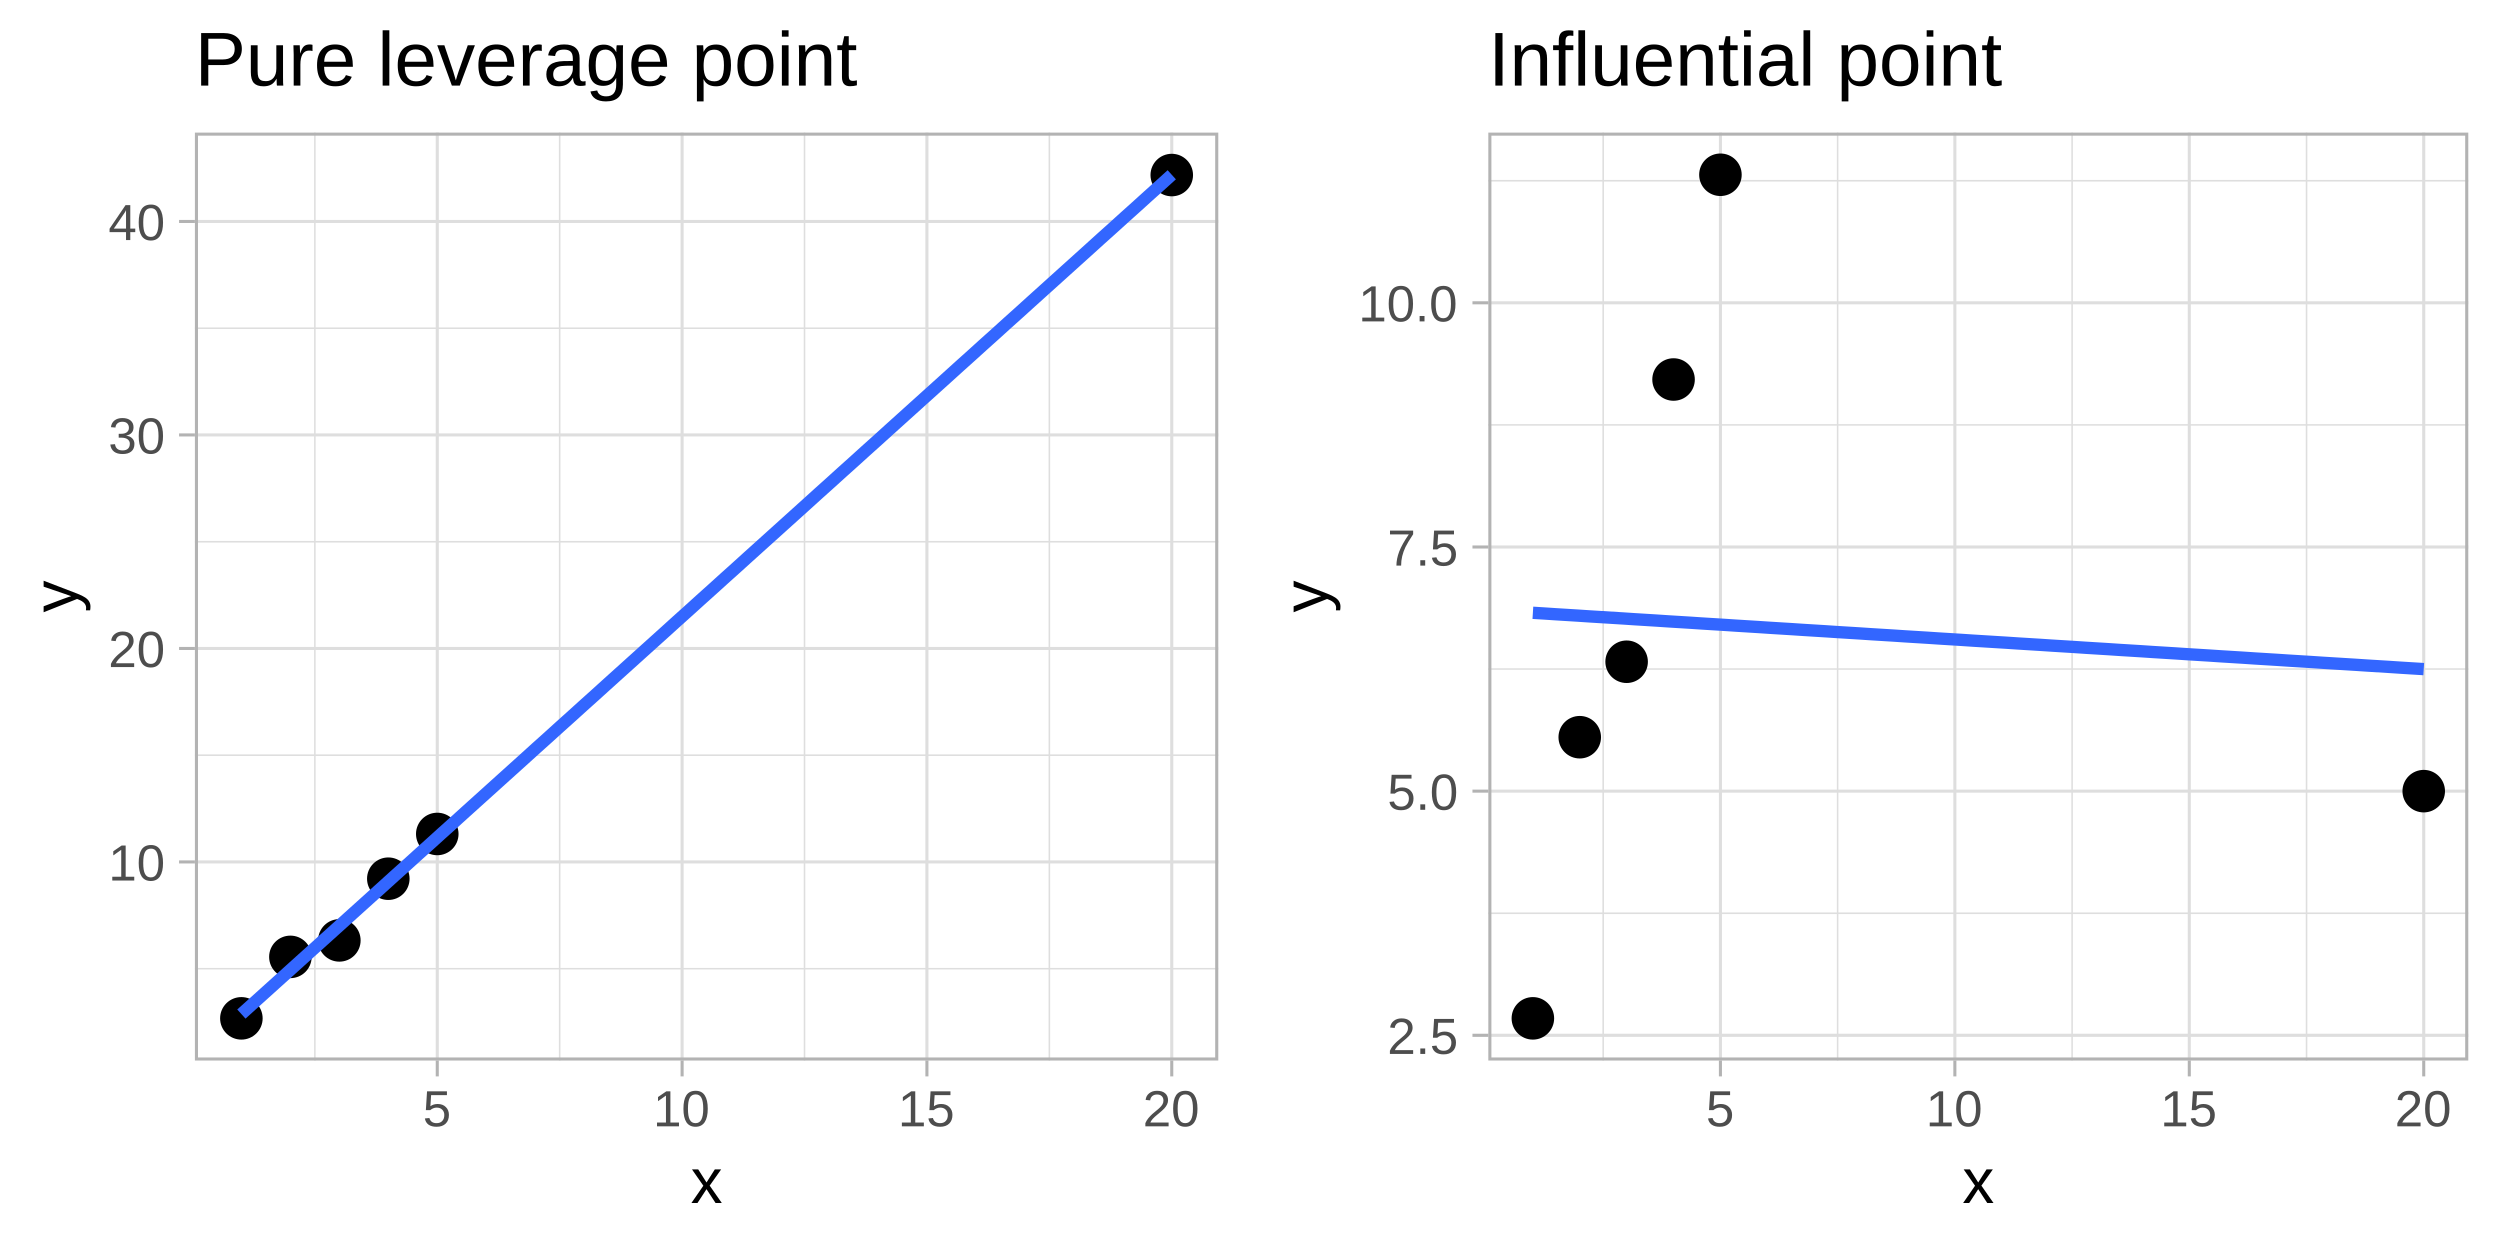
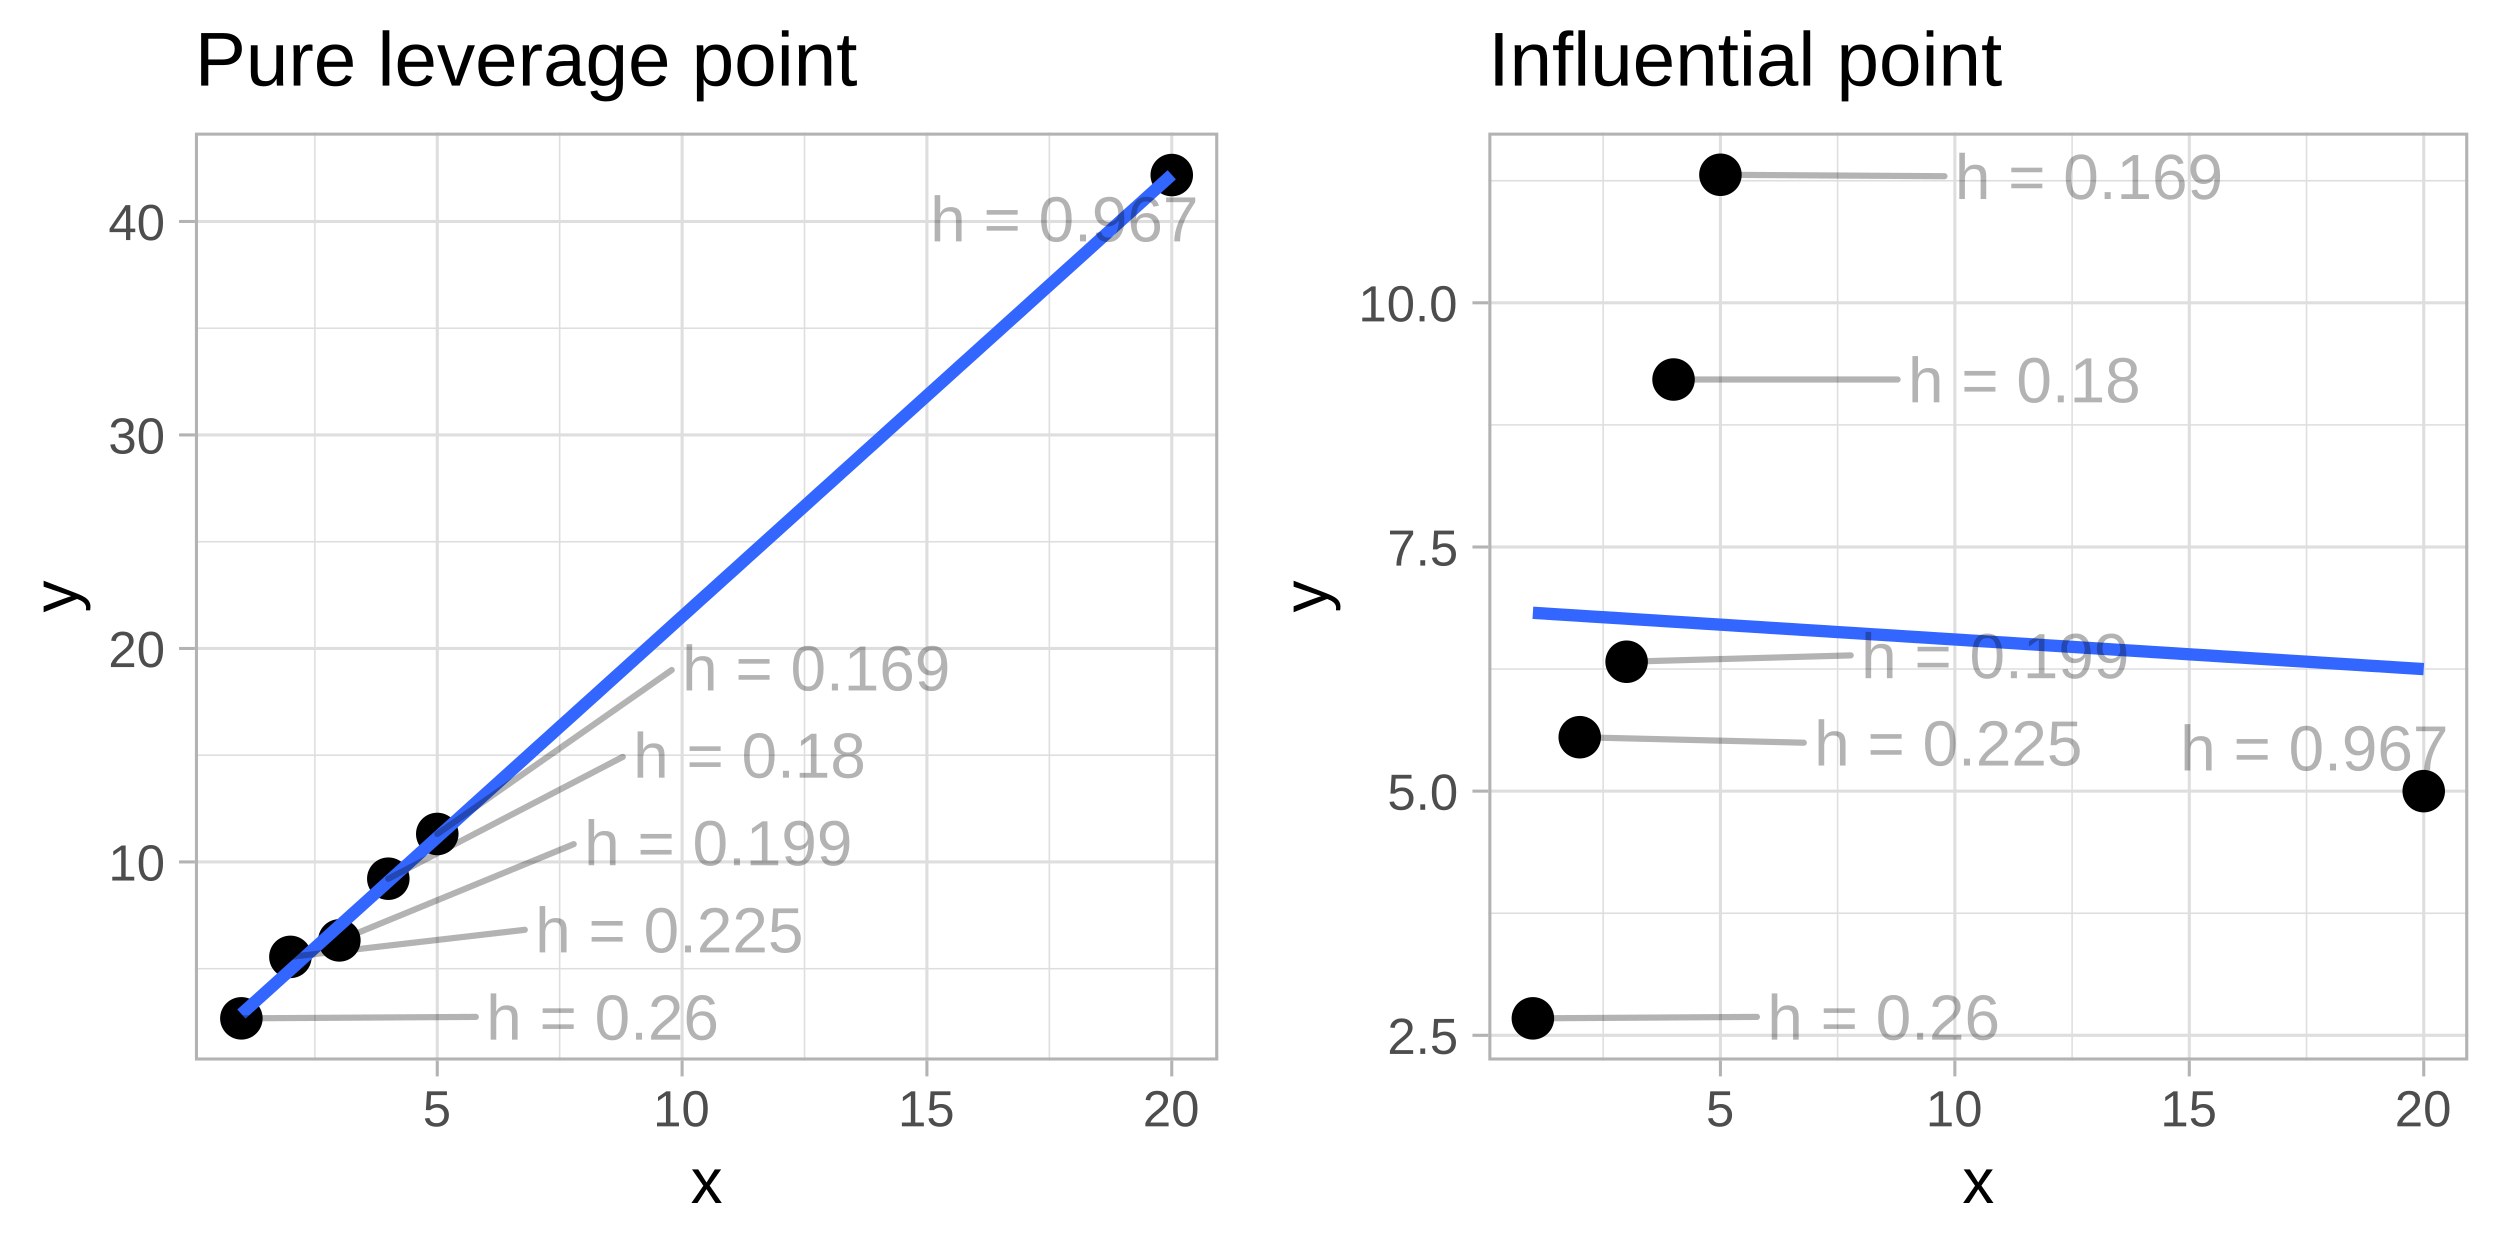
<svg xmlns="http://www.w3.org/2000/svg" viewBox="0 0 432.00 216.00">
  <defs>
    <style type="text/css">
    line, polyline, path, rect, circle {
      fill: none;
      stroke: #000000;
      stroke-linecap: round;
      stroke-linejoin: round;
      stroke-miterlimit: 10.00;
    }
  </style>
  </defs>
  <rect width="100%" height="100%" style="stroke: none; fill: #FFFFFF;" />
  <defs>
    <clipPath id="cpMHwyMTZ8MjE2fDA=">
      <rect x="0.00" y="0.00" width="216.00" height="216.00" />
    </clipPath>
  </defs>
  <rect x="0.00" y="0.00" width="216.00" height="216.00" style="stroke-width: 1.07; stroke: #FFFFFF; fill: #FFFFFF;" clip-path="url(#cpMHwyMTZ8MjE2fDA=)" />
  <defs>
    <clipPath id="cpMHw0MzJ8MjE2fDA=">
      <rect x="0.00" y="0.00" width="432.00" height="216.00" />
    </clipPath>
  </defs>
  <defs>
    <clipPath id="cpMzMuNjc2NHwyMTAuNTIxfDE4My4yNTd8MjIuOTExNA==">
      <rect x="33.68" y="22.91" width="176.84" height="160.35" />
    </clipPath>
  </defs>
  <rect x="33.68" y="22.91" width="176.84" height="160.35" style="stroke-width: 1.07; stroke: none; fill: #FFFFFF;" clip-path="url(#cpMzMuNjc2NHwyMTAuNTIxfDE4My4yNTd8MjIuOTExNA==)" />
  <polyline points="33.68,167.39 210.52,167.39 " style="stroke-width: 0.27; stroke: #DEDEDE; stroke-linecap: butt;" clip-path="url(#cpMzMuNjc2NHwyMTAuNTIxfDE4My4yNTd8MjIuOTExNA==)" />
  <polyline points="33.68,130.50 210.52,130.50 " style="stroke-width: 0.27; stroke: #DEDEDE; stroke-linecap: butt;" clip-path="url(#cpMzMuNjc2NHwyMTAuNTIxfDE4My4yNTd8MjIuOTExNA==)" />
  <polyline points="33.68,93.61 210.52,93.61 " style="stroke-width: 0.27; stroke: #DEDEDE; stroke-linecap: butt;" clip-path="url(#cpMzMuNjc2NHwyMTAuNTIxfDE4My4yNTd8MjIuOTExNA==)" />
  <polyline points="33.68,56.72 210.52,56.72 " style="stroke-width: 0.27; stroke: #DEDEDE; stroke-linecap: butt;" clip-path="url(#cpMzMuNjc2NHwyMTAuNTIxfDE4My4yNTd8MjIuOTExNA==)" />
  <polyline points="54.41,183.26 54.41,22.91 " style="stroke-width: 0.27; stroke: #DEDEDE; stroke-linecap: butt;" clip-path="url(#cpMzMuNjc2NHwyMTAuNTIxfDE4My4yNTd8MjIuOTExNA==)" />
  <polyline points="96.71,183.26 96.71,22.91 " style="stroke-width: 0.27; stroke: #DEDEDE; stroke-linecap: butt;" clip-path="url(#cpMzMuNjc2NHwyMTAuNTIxfDE4My4yNTd8MjIuOTExNA==)" />
  <polyline points="139.02,183.26 139.02,22.91 " style="stroke-width: 0.27; stroke: #DEDEDE; stroke-linecap: butt;" clip-path="url(#cpMzMuNjc2NHwyMTAuNTIxfDE4My4yNTd8MjIuOTExNA==)" />
  <polyline points="181.33,183.26 181.33,22.91 " style="stroke-width: 0.27; stroke: #DEDEDE; stroke-linecap: butt;" clip-path="url(#cpMzMuNjc2NHwyMTAuNTIxfDE4My4yNTd8MjIuOTExNA==)" />
  <polyline points="33.68,148.94 210.52,148.94 " style="stroke-width: 0.53; stroke: #DEDEDE; stroke-linecap: butt;" clip-path="url(#cpMzMuNjc2NHwyMTAuNTIxfDE4My4yNTd8MjIuOTExNA==)" />
  <polyline points="33.68,112.05 210.52,112.05 " style="stroke-width: 0.53; stroke: #DEDEDE; stroke-linecap: butt;" clip-path="url(#cpMzMuNjc2NHwyMTAuNTIxfDE4My4yNTd8MjIuOTExNA==)" />
  <polyline points="33.68,75.16 210.52,75.16 " style="stroke-width: 0.53; stroke: #DEDEDE; stroke-linecap: butt;" clip-path="url(#cpMzMuNjc2NHwyMTAuNTIxfDE4My4yNTd8MjIuOTExNA==)" />
  <polyline points="33.68,38.27 210.52,38.27 " style="stroke-width: 0.53; stroke: #DEDEDE; stroke-linecap: butt;" clip-path="url(#cpMzMuNjc2NHwyMTAuNTIxfDE4My4yNTd8MjIuOTExNA==)" />
  <polyline points="75.56,183.26 75.56,22.91 " style="stroke-width: 0.53; stroke: #DEDEDE; stroke-linecap: butt;" clip-path="url(#cpMzMuNjc2NHwyMTAuNTIxfDE4My4yNTd8MjIuOTExNA==)" />
  <polyline points="117.87,183.26 117.87,22.91 " style="stroke-width: 0.53; stroke: #DEDEDE; stroke-linecap: butt;" clip-path="url(#cpMzMuNjc2NHwyMTAuNTIxfDE4My4yNTd8MjIuOTExNA==)" />
  <polyline points="160.17,183.26 160.17,22.91 " style="stroke-width: 0.53; stroke: #DEDEDE; stroke-linecap: butt;" clip-path="url(#cpMzMuNjc2NHwyMTAuNTIxfDE4My4yNTd8MjIuOTExNA==)" />
  <polyline points="202.48,183.26 202.48,22.91 " style="stroke-width: 0.53; stroke: #DEDEDE; stroke-linecap: butt;" clip-path="url(#cpMzMuNjc2NHwyMTAuNTIxfDE4My4yNTd8MjIuOTExNA==)" />
  <circle cx="41.71" cy="175.97" r="2.49pt" style="stroke-width: 0.71; fill: #000000;" clip-path="url(#cpMzMuNjc2NHwyMTAuNTIxfDE4My4yNTd8MjIuOTExNA==)" />
  <circle cx="50.18" cy="165.35" r="2.49pt" style="stroke-width: 0.71; fill: #000000;" clip-path="url(#cpMzMuNjc2NHwyMTAuNTIxfDE4My4yNTd8MjIuOTExNA==)" />
  <circle cx="58.64" cy="162.50" r="2.49pt" style="stroke-width: 0.71; fill: #000000;" clip-path="url(#cpMzMuNjc2NHwyMTAuNTIxfDE4My4yNTd8MjIuOTExNA==)" />
  <circle cx="67.10" cy="151.84" r="2.49pt" style="stroke-width: 0.71; fill: #000000;" clip-path="url(#cpMzMuNjc2NHwyMTAuNTIxfDE4My4yNTd8MjIuOTExNA==)" />
  <circle cx="75.56" cy="144.11" r="2.49pt" style="stroke-width: 0.71; fill: #000000;" clip-path="url(#cpMzMuNjc2NHwyMTAuNTIxfDE4My4yNTd8MjIuOTExNA==)" />
  <circle cx="202.48" cy="30.25" r="2.49pt" style="stroke-width: 0.71; fill: #000000;" clip-path="url(#cpMzMuNjc2NHwyMTAuNTIxfDE4My4yNTd8MjIuOTExNA==)" />
  <polyline points="41.71,175.23 43.75,173.39 45.78,171.56 47.82,169.72 49.85,167.89 51.89,166.05 53.92,164.22 55.96,162.38 58.00,160.54 60.03,158.71 62.07,156.87 64.10,155.04 66.14,153.20 68.17,151.36 70.21,149.53 72.24,147.69 74.28,145.86 76.31,144.02 78.35,142.19 80.38,140.35 82.42,138.51 84.45,136.68 86.49,134.84 88.52,133.01 90.56,131.17 92.59,129.33 94.63,127.50 96.66,125.66 98.70,123.83 100.73,121.99 102.77,120.16 104.80,118.32 106.84,116.48 108.87,114.65 110.91,112.81 112.94,110.98 114.98,109.14 117.01,107.30 119.05,105.47 121.08,103.63 123.12,101.80 125.15,99.96 127.19,98.13 129.22,96.29 131.26,94.45 133.29,92.62 135.33,90.78 137.36,88.95 139.40,87.11 141.43,85.27 143.47,83.44 145.50,81.60 147.54,79.77 149.57,77.93 151.61,76.10 153.64,74.26 155.68,72.42 157.71,70.59 159.75,68.75 161.78,66.92 163.82,65.08 165.85,63.24 167.89,61.41 169.92,59.57 171.96,57.74 173.99,55.90 176.03,54.07 178.06,52.23 180.10,50.39 182.13,48.56 184.17,46.72 186.20,44.89 188.24,43.05 190.27,41.21 192.31,39.38 194.34,37.54 196.38,35.71 198.41,33.87 200.45,32.04 202.48,30.20 " style="stroke-width: 2.13; stroke: #3366FF; stroke-linecap: butt;" clip-path="url(#cpMzMuNjc2NHwyMTAuNTIxfDE4My4yNTd8MjIuOTExNA==)" />
+   <line x1="82.22" y1="175.72" x2="41.71" y2="175.97" style="stroke-width: 1.07; stroke: #000000; stroke-opacity: 0.30;" clip-path="url(#cpMzMuNjc2NHwyMTAuNTIxfDE4My4yNTd8MjIuOTExNA==)" />
+   <g clip-path="url(#cpMzMuNjc2NHwyMTAuNTIxfDE4My4yNTd8MjIuOTExNA==)">
+     <text x="84.02" y="179.66" style="font-size: 11.04px; fill: #000000; fill-opacity: 0.30; font-family: Arial;" textLength="40.06px" lengthAdjust="spacingAndGlyphs">h = 0.26</text>
+   </g>
+   <line x1="90.68" y1="160.67" x2="50.18" y2="165.35" style="stroke-width: 1.07; stroke: #000000; stroke-opacity: 0.30;" clip-path="url(#cpMzMuNjc2NHwyMTAuNTIxfDE4My4yNTd8MjIuOTExNA==)" />
+   <g clip-path="url(#cpMzMuNjc2NHwyMTAuNTIxfDE4My4yNTd8MjIuOTExNA==)">
+     <text x="92.48" y="164.57" style="font-size: 11.04px; fill: #000000; fill-opacity: 0.30; font-family: Arial;" textLength="46.18px" lengthAdjust="spacingAndGlyphs">h = 0.225</text>
+   </g>
+   <line x1="99.14" y1="145.87" x2="58.64" y2="162.50" style="stroke-width: 1.07; stroke: #000000; stroke-opacity: 0.30;" clip-path="url(#cpMzMuNjc2NHwyMTAuNTIxfDE4My4yNTd8MjIuOTExNA==)" />
+   <g clip-path="url(#cpMzMuNjc2NHwyMTAuNTIxfDE4My4yNTd8MjIuOTExNA==)">
+     <text x="100.94" y="149.52" style="font-size: 11.04px; fill: #000000; fill-opacity: 0.30; font-family: Arial;" textLength="46.18px" lengthAdjust="spacingAndGlyphs">h = 0.199</text>
+   </g>
+   <line x1="107.61" y1="130.79" x2="67.10" y2="151.84" style="stroke-width: 1.07; stroke: #000000; stroke-opacity: 0.30;" clip-path="url(#cpMzMuNjc2NHwyMTAuNTIxfDE4My4yNTd8MjIuOTExNA==)" />
+   <g clip-path="url(#cpMzMuNjc2NHwyMTAuNTIxfDE4My4yNTd8MjIuOTExNA==)">
+     <text x="109.41" y="134.38" style="font-size: 11.04px; fill: #000000; fill-opacity: 0.30; font-family: Arial;" textLength="40.06px" lengthAdjust="spacingAndGlyphs">h = 0.18</text>
+   </g>
+   <line x1="116.07" y1="115.78" x2="75.56" y2="144.11" style="stroke-width: 1.07; stroke: #000000; stroke-opacity: 0.30;" clip-path="url(#cpMzMuNjc2NHwyMTAuNTIxfDE4My4yNTd8MjIuOTExNA==)" />
+   <g clip-path="url(#cpMzMuNjc2NHwyMTAuNTIxfDE4My4yNTd8MjIuOTExNA==)">
+     <text x="117.87" y="119.31" style="font-size: 11.04px; fill: #000000; fill-opacity: 0.30; font-family: Arial;" textLength="46.18px" lengthAdjust="spacingAndGlyphs">h = 0.169</text>
+   </g>
+   <g clip-path="url(#cpMzMuNjc2NHwyMTAuNTIxfDE4My4yNTd8MjIuOTExNA==)">
+     <text x="160.74" y="41.72" style="font-size: 11.04px; fill: #000000; fill-opacity: 0.30; font-family: Arial;" textLength="46.18px" lengthAdjust="spacingAndGlyphs">h = 0.967</text>
+   </g>
  <rect x="33.68" y="22.91" width="176.84" height="160.35" style="stroke-width: 1.07; stroke: #B3B3B3;" clip-path="url(#cpMzMuNjc2NHwyMTAuNTIxfDE4My4yNTd8MjIuOTExNA==)" />
  <defs>
    <clipPath id="cpMHw0MzJ8MjE2fDA=">
      <rect x="0.00" y="0.00" width="432.00" height="216.00" />
    </clipPath>
  </defs>
  <g clip-path="url(#cpMHw0MzJ8MjE2fDA=)">
    <text x="18.73" y="152.16" style="font-size: 8.80px; fill: #4D4D4D; font-family: Arial;" textLength="10.01px" lengthAdjust="spacingAndGlyphs">10</text>
  </g>
  <g clip-path="url(#cpMHw0MzJ8MjE2fDA=)">
    <text x="18.73" y="115.27" style="font-size: 8.80px; fill: #4D4D4D; font-family: Arial;" textLength="10.01px" lengthAdjust="spacingAndGlyphs">20</text>
  </g>
  <g clip-path="url(#cpMHw0MzJ8MjE2fDA=)">
    <text x="18.73" y="78.38" style="font-size: 8.80px; fill: #4D4D4D; font-family: Arial;" textLength="10.01px" lengthAdjust="spacingAndGlyphs">30</text>
  </g>
  <g clip-path="url(#cpMHw0MzJ8MjE2fDA=)">
    <text x="18.73" y="41.49" style="font-size: 8.80px; fill: #4D4D4D; font-family: Arial;" textLength="10.01px" lengthAdjust="spacingAndGlyphs">40</text>
  </g>
  <polyline points="30.94,148.94 33.68,148.94 " style="stroke-width: 0.53; stroke: #B3B3B3; stroke-linecap: butt;" clip-path="url(#cpMHw0MzJ8MjE2fDA=)" />
  <polyline points="30.94,112.05 33.68,112.05 " style="stroke-width: 0.53; stroke: #B3B3B3; stroke-linecap: butt;" clip-path="url(#cpMHw0MzJ8MjE2fDA=)" />
  <polyline points="30.94,75.16 33.68,75.16 " style="stroke-width: 0.53; stroke: #B3B3B3; stroke-linecap: butt;" clip-path="url(#cpMHw0MzJ8MjE2fDA=)" />
  <polyline points="30.94,38.27 33.68,38.27 " style="stroke-width: 0.53; stroke: #B3B3B3; stroke-linecap: butt;" clip-path="url(#cpMHw0MzJ8MjE2fDA=)" />
  <polyline points="75.56,186.00 75.56,183.26 " style="stroke-width: 0.53; stroke: #B3B3B3; stroke-linecap: butt;" clip-path="url(#cpMHw0MzJ8MjE2fDA=)" />
  <polyline points="117.87,186.00 117.87,183.26 " style="stroke-width: 0.53; stroke: #B3B3B3; stroke-linecap: butt;" clip-path="url(#cpMHw0MzJ8MjE2fDA=)" />
  <polyline points="160.17,186.00 160.17,183.26 " style="stroke-width: 0.53; stroke: #B3B3B3; stroke-linecap: butt;" clip-path="url(#cpMHw0MzJ8MjE2fDA=)" />
  <polyline points="202.48,186.00 202.48,183.26 " style="stroke-width: 0.53; stroke: #B3B3B3; stroke-linecap: butt;" clip-path="url(#cpMHw0MzJ8MjE2fDA=)" />
  <g clip-path="url(#cpMHw0MzJ8MjE2fDA=)">
    <text x="73.06" y="194.63" style="font-size: 8.80px; fill: #4D4D4D; font-family: Arial;" textLength="5.01px" lengthAdjust="spacingAndGlyphs">5</text>
  </g>
  <g clip-path="url(#cpMHw0MzJ8MjE2fDA=)">
    <text x="112.86" y="194.63" style="font-size: 8.80px; fill: #4D4D4D; font-family: Arial;" textLength="10.01px" lengthAdjust="spacingAndGlyphs">10</text>
  </g>
  <g clip-path="url(#cpMHw0MzJ8MjE2fDA=)">
    <text x="155.17" y="194.63" style="font-size: 8.80px; fill: #4D4D4D; font-family: Arial;" textLength="10.01px" lengthAdjust="spacingAndGlyphs">15</text>
  </g>
  <g clip-path="url(#cpMHw0MzJ8MjE2fDA=)">
    <text x="197.48" y="194.63" style="font-size: 8.80px; fill: #4D4D4D; font-family: Arial;" textLength="10.01px" lengthAdjust="spacingAndGlyphs">20</text>
  </g>
  <g clip-path="url(#cpMHw0MzJ8MjE2fDA=)">
    <text x="119.35" y="207.88" style="font-size: 11.00px; font-family: Arial;" textLength="5.50px" lengthAdjust="spacingAndGlyphs">x</text>
  </g>
  <g clip-path="url(#cpMHw0MzJ8MjE2fDA=)">
    <text transform="translate(13.35,105.83) rotate(-90)" style="font-size: 11.00px; font-family: Arial;" textLength="5.50px" lengthAdjust="spacingAndGlyphs">y</text>
  </g>
  <g clip-path="url(#cpMHw0MzJ8MjE2fDA=)">
    <text x="33.68" y="14.79" style="font-size: 13.20px; font-family: Arial;" textLength="112.74px" lengthAdjust="spacingAndGlyphs">Pure leverage point</text>
  </g>
  <defs>
    <clipPath id="cpMjE2fDQzMnwyMTZ8MA==">
      <rect x="216.00" y="0.00" width="216.00" height="216.00" />
    </clipPath>
  </defs>
  <rect x="216.00" y="0.00" width="216.00" height="216.00" style="stroke-width: 1.07; stroke: #FFFFFF; fill: #FFFFFF;" clip-path="url(#cpMjE2fDQzMnwyMTZ8MA==)" />
  <defs>
    <clipPath id="cpMHw0MzJ8MjE2fDA=">
      <rect x="0.00" y="0.00" width="432.00" height="216.00" />
    </clipPath>
  </defs>
  <defs>
    <clipPath id="cpMjU3LjE4Mnw0MjYuNTIxfDE4My4yNTd8MjIuOTExNA==">
      <rect x="257.18" y="22.91" width="169.34" height="160.35" />
    </clipPath>
  </defs>
  <rect x="257.18" y="22.91" width="169.34" height="160.35" style="stroke-width: 1.07; stroke: none; fill: #FFFFFF;" clip-path="url(#cpMjU3LjE4Mnw0MjYuNTIxfDE4My4yNTd8MjIuOTExNA==)" />
  <polyline points="257.18,157.81 426.52,157.81 " style="stroke-width: 0.27; stroke: #DEDEDE; stroke-linecap: butt;" clip-path="url(#cpMjU3LjE4Mnw0MjYuNTIxfDE4My4yNTd8MjIuOTExNA==)" />
  <polyline points="257.18,115.61 426.52,115.61 " style="stroke-width: 0.27; stroke: #DEDEDE; stroke-linecap: butt;" clip-path="url(#cpMjU3LjE4Mnw0MjYuNTIxfDE4My4yNTd8MjIuOTExNA==)" />
  <polyline points="257.18,73.42 426.52,73.42 " style="stroke-width: 0.27; stroke: #DEDEDE; stroke-linecap: butt;" clip-path="url(#cpMjU3LjE4Mnw0MjYuNTIxfDE4My4yNTd8MjIuOTExNA==)" />
  <polyline points="257.18,31.23 426.52,31.23 " style="stroke-width: 0.27; stroke: #DEDEDE; stroke-linecap: butt;" clip-path="url(#cpMjU3LjE4Mnw0MjYuNTIxfDE4My4yNTd8MjIuOTExNA==)" />
  <polyline points="277.03,183.26 277.03,22.91 " style="stroke-width: 0.27; stroke: #DEDEDE; stroke-linecap: butt;" clip-path="url(#cpMjU3LjE4Mnw0MjYuNTIxfDE4My4yNTd8MjIuOTExNA==)" />
  <polyline points="317.54,183.26 317.54,22.91 " style="stroke-width: 0.27; stroke: #DEDEDE; stroke-linecap: butt;" clip-path="url(#cpMjU3LjE4Mnw0MjYuNTIxfDE4My4yNTd8MjIuOTExNA==)" />
  <polyline points="358.06,183.26 358.06,22.91 " style="stroke-width: 0.27; stroke: #DEDEDE; stroke-linecap: butt;" clip-path="url(#cpMjU3LjE4Mnw0MjYuNTIxfDE4My4yNTd8MjIuOTExNA==)" />
  <polyline points="398.57,183.26 398.57,22.91 " style="stroke-width: 0.27; stroke: #DEDEDE; stroke-linecap: butt;" clip-path="url(#cpMjU3LjE4Mnw0MjYuNTIxfDE4My4yNTd8MjIuOTExNA==)" />
  <polyline points="257.18,178.90 426.52,178.90 " style="stroke-width: 0.53; stroke: #DEDEDE; stroke-linecap: butt;" clip-path="url(#cpMjU3LjE4Mnw0MjYuNTIxfDE4My4yNTd8MjIuOTExNA==)" />
  <polyline points="257.18,136.71 426.52,136.71 " style="stroke-width: 0.53; stroke: #DEDEDE; stroke-linecap: butt;" clip-path="url(#cpMjU3LjE4Mnw0MjYuNTIxfDE4My4yNTd8MjIuOTExNA==)" />
  <polyline points="257.18,94.52 426.52,94.52 " style="stroke-width: 0.53; stroke: #DEDEDE; stroke-linecap: butt;" clip-path="url(#cpMjU3LjE4Mnw0MjYuNTIxfDE4My4yNTd8MjIuOTExNA==)" />
  <polyline points="257.18,52.32 426.52,52.32 " style="stroke-width: 0.53; stroke: #DEDEDE; stroke-linecap: butt;" clip-path="url(#cpMjU3LjE4Mnw0MjYuNTIxfDE4My4yNTd8MjIuOTExNA==)" />
  <polyline points="297.29,183.26 297.29,22.91 " style="stroke-width: 0.53; stroke: #DEDEDE; stroke-linecap: butt;" clip-path="url(#cpMjU3LjE4Mnw0MjYuNTIxfDE4My4yNTd8MjIuOTExNA==)" />
  <polyline points="337.80,183.26 337.80,22.91 " style="stroke-width: 0.53; stroke: #DEDEDE; stroke-linecap: butt;" clip-path="url(#cpMjU3LjE4Mnw0MjYuNTIxfDE4My4yNTd8MjIuOTExNA==)" />
  <polyline points="378.31,183.26 378.31,22.91 " style="stroke-width: 0.53; stroke: #DEDEDE; stroke-linecap: butt;" clip-path="url(#cpMjU3LjE4Mnw0MjYuNTIxfDE4My4yNTd8MjIuOTExNA==)" />
  <polyline points="418.82,183.26 418.82,22.91 " style="stroke-width: 0.53; stroke: #DEDEDE; stroke-linecap: butt;" clip-path="url(#cpMjU3LjE4Mnw0MjYuNTIxfDE4My4yNTd8MjIuOTExNA==)" />
  <circle cx="264.88" cy="175.97" r="2.49pt" style="stroke-width: 0.71; fill: #000000;" clip-path="url(#cpMjU3LjE4Mnw0MjYuNTIxfDE4My4yNTd8MjIuOTExNA==)" />
  <circle cx="272.98" cy="127.39" r="2.49pt" style="stroke-width: 0.71; fill: #000000;" clip-path="url(#cpMjU3LjE4Mnw0MjYuNTIxfDE4My4yNTd8MjIuOTExNA==)" />
  <circle cx="281.08" cy="114.35" r="2.49pt" style="stroke-width: 0.71; fill: #000000;" clip-path="url(#cpMjU3LjE4Mnw0MjYuNTIxfDE4My4yNTd8MjIuOTExNA==)" />
  <circle cx="289.19" cy="65.58" r="2.49pt" style="stroke-width: 0.71; fill: #000000;" clip-path="url(#cpMjU3LjE4Mnw0MjYuNTIxfDE4My4yNTd8MjIuOTExNA==)" />
  <circle cx="297.29" cy="30.20" r="2.49pt" style="stroke-width: 0.71; fill: #000000;" clip-path="url(#cpMjU3LjE4Mnw0MjYuNTIxfDE4My4yNTd8MjIuOTExNA==)" />
  <circle cx="418.82" cy="136.71" r="2.49pt" style="stroke-width: 0.71; fill: #000000;" clip-path="url(#cpMjU3LjE4Mnw0MjYuNTIxfDE4My4yNTd8MjIuOTExNA==)" />
  <polyline points="264.88,105.89 266.83,106.01 268.78,106.14 270.73,106.26 272.67,106.38 274.62,106.51 276.57,106.63 278.52,106.75 280.47,106.87 282.42,107.00 284.37,107.12 286.31,107.24 288.26,107.37 290.21,107.49 292.16,107.61 294.11,107.74 296.06,107.86 298.01,107.98 299.96,108.11 301.90,108.23 303.85,108.35 305.80,108.48 307.75,108.60 309.70,108.72 311.65,108.85 313.60,108.97 315.54,109.09 317.49,109.22 319.44,109.34 321.39,109.46 323.34,109.59 325.29,109.71 327.24,109.83 329.19,109.96 331.13,110.08 333.08,110.20 335.03,110.33 336.98,110.45 338.93,110.57 340.88,110.70 342.83,110.82 344.77,110.94 346.72,111.06 348.67,111.19 350.62,111.31 352.57,111.43 354.52,111.56 356.47,111.68 358.41,111.80 360.36,111.93 362.31,112.05 364.26,112.17 366.21,112.30 368.16,112.42 370.11,112.54 372.06,112.67 374.00,112.79 375.95,112.91 377.90,113.04 379.85,113.16 381.80,113.28 383.75,113.41 385.70,113.53 387.64,113.65 389.59,113.78 391.54,113.90 393.49,114.02 395.44,114.15 397.39,114.27 399.34,114.39 401.29,114.52 403.23,114.64 405.18,114.76 407.13,114.88 409.08,115.01 411.03,115.13 412.98,115.25 414.93,115.38 416.87,115.50 418.82,115.62 " style="stroke-width: 2.13; stroke: #3366FF; stroke-linecap: butt;" clip-path="url(#cpMjU3LjE4Mnw0MjYuNTIxfDE4My4yNTd8MjIuOTExNA==)" />
+   <line x1="303.59" y1="175.72" x2="264.88" y2="175.97" style="stroke-width: 1.07; stroke: #000000; stroke-opacity: 0.30;" clip-path="url(#cpMjU3LjE4Mnw0MjYuNTIxfDE4My4yNTd8MjIuOTExNA==)" />
+   <g clip-path="url(#cpMjU3LjE4Mnw0MjYuNTIxfDE4My4yNTd8MjIuOTExNA==)">
+     <text x="305.39" y="179.66" style="font-size: 11.04px; fill: #000000; fill-opacity: 0.30; font-family: Arial;" textLength="40.06px" lengthAdjust="spacingAndGlyphs">h = 0.26</text>
+   </g>
+   <line x1="311.69" y1="128.34" x2="272.98" y2="127.39" style="stroke-width: 1.07; stroke: #000000; stroke-opacity: 0.30;" clip-path="url(#cpMjU3LjE4Mnw0MjYuNTIxfDE4My4yNTd8MjIuOTExNA==)" />
+   <g clip-path="url(#cpMjU3LjE4Mnw0MjYuNTIxfDE4My4yNTd8MjIuOTExNA==)">
+     <text x="313.49" y="132.28" style="font-size: 11.04px; fill: #000000; fill-opacity: 0.30; font-family: Arial;" textLength="46.18px" lengthAdjust="spacingAndGlyphs">h = 0.225</text>
+   </g>
+   <line x1="319.80" y1="113.25" x2="281.08" y2="114.35" style="stroke-width: 1.07; stroke: #000000; stroke-opacity: 0.30;" clip-path="url(#cpMjU3LjE4Mnw0MjYuNTIxfDE4My4yNTd8MjIuOTExNA==)" />
+   <g clip-path="url(#cpMjU3LjE4Mnw0MjYuNTIxfDE4My4yNTd8MjIuOTExNA==)">
+     <text x="321.60" y="117.19" style="font-size: 11.04px; fill: #000000; fill-opacity: 0.30; font-family: Arial;" textLength="46.18px" lengthAdjust="spacingAndGlyphs">h = 0.199</text>
+   </g>
+   <line x1="327.90" y1="65.58" x2="289.19" y2="65.58" style="stroke-width: 1.07; stroke: #000000; stroke-opacity: 0.30;" clip-path="url(#cpMjU3LjE4Mnw0MjYuNTIxfDE4My4yNTd8MjIuOTExNA==)" />
+   <g clip-path="url(#cpMjU3LjE4Mnw0MjYuNTIxfDE4My4yNTd8MjIuOTExNA==)">
+     <text x="329.70" y="69.52" style="font-size: 11.04px; fill: #000000; fill-opacity: 0.30; font-family: Arial;" textLength="40.06px" lengthAdjust="spacingAndGlyphs">h = 0.18</text>
+   </g>
+   <line x1="336.00" y1="30.45" x2="297.29" y2="30.20" style="stroke-width: 1.07; stroke: #000000; stroke-opacity: 0.30;" clip-path="url(#cpMjU3LjE4Mnw0MjYuNTIxfDE4My4yNTd8MjIuOTExNA==)" />
+   <g clip-path="url(#cpMjU3LjE4Mnw0MjYuNTIxfDE4My4yNTd8MjIuOTExNA==)">
+     <text x="337.80" y="34.39" style="font-size: 11.04px; fill: #000000; fill-opacity: 0.30; font-family: Arial;" textLength="46.18px" lengthAdjust="spacingAndGlyphs">h = 0.169</text>
+   </g>
+   <g clip-path="url(#cpMjU3LjE4Mnw0MjYuNTIxfDE4My4yNTd8MjIuOTExNA==)">
+     <text x="376.74" y="133.13" style="font-size: 11.04px; fill: #000000; fill-opacity: 0.30; font-family: Arial;" textLength="46.18px" lengthAdjust="spacingAndGlyphs">h = 0.967</text>
+   </g>
  <rect x="257.18" y="22.91" width="169.34" height="160.35" style="stroke-width: 1.07; stroke: #B3B3B3;" clip-path="url(#cpMjU3LjE4Mnw0MjYuNTIxfDE4My4yNTd8MjIuOTExNA==)" />
  <defs>
    <clipPath id="cpMHw0MzJ8MjE2fDA=">
      <rect x="0.00" y="0.00" width="432.00" height="216.00" />
    </clipPath>
  </defs>
  <g clip-path="url(#cpMHw0MzJ8MjE2fDA=)">
    <text x="239.74" y="182.12" style="font-size: 8.80px; fill: #4D4D4D; font-family: Arial;" textLength="12.51px" lengthAdjust="spacingAndGlyphs">2.5</text>
  </g>
  <g clip-path="url(#cpMHw0MzJ8MjE2fDA=)">
    <text x="239.74" y="139.93" style="font-size: 8.80px; fill: #4D4D4D; font-family: Arial;" textLength="12.51px" lengthAdjust="spacingAndGlyphs">5.0</text>
  </g>
  <g clip-path="url(#cpMHw0MzJ8MjE2fDA=)">
    <text x="239.74" y="97.74" style="font-size: 8.80px; fill: #4D4D4D; font-family: Arial;" textLength="12.51px" lengthAdjust="spacingAndGlyphs">7.5</text>
  </g>
  <g clip-path="url(#cpMHw0MzJ8MjE2fDA=)">
    <text x="234.73" y="55.54" style="font-size: 8.80px; fill: #4D4D4D; font-family: Arial;" textLength="17.52px" lengthAdjust="spacingAndGlyphs">10.0</text>
  </g>
  <polyline points="254.44,178.90 257.18,178.90 " style="stroke-width: 0.53; stroke: #B3B3B3; stroke-linecap: butt;" clip-path="url(#cpMHw0MzJ8MjE2fDA=)" />
  <polyline points="254.44,136.71 257.18,136.71 " style="stroke-width: 0.53; stroke: #B3B3B3; stroke-linecap: butt;" clip-path="url(#cpMHw0MzJ8MjE2fDA=)" />
  <polyline points="254.44,94.52 257.18,94.52 " style="stroke-width: 0.53; stroke: #B3B3B3; stroke-linecap: butt;" clip-path="url(#cpMHw0MzJ8MjE2fDA=)" />
  <polyline points="254.44,52.32 257.18,52.32 " style="stroke-width: 0.53; stroke: #B3B3B3; stroke-linecap: butt;" clip-path="url(#cpMHw0MzJ8MjE2fDA=)" />
  <polyline points="297.29,186.00 297.29,183.26 " style="stroke-width: 0.53; stroke: #B3B3B3; stroke-linecap: butt;" clip-path="url(#cpMHw0MzJ8MjE2fDA=)" />
  <polyline points="337.80,186.00 337.80,183.26 " style="stroke-width: 0.53; stroke: #B3B3B3; stroke-linecap: butt;" clip-path="url(#cpMHw0MzJ8MjE2fDA=)" />
  <polyline points="378.31,186.00 378.31,183.26 " style="stroke-width: 0.53; stroke: #B3B3B3; stroke-linecap: butt;" clip-path="url(#cpMHw0MzJ8MjE2fDA=)" />
  <polyline points="418.82,186.00 418.82,183.26 " style="stroke-width: 0.53; stroke: #B3B3B3; stroke-linecap: butt;" clip-path="url(#cpMHw0MzJ8MjE2fDA=)" />
  <g clip-path="url(#cpMHw0MzJ8MjE2fDA=)">
    <text x="294.79" y="194.63" style="font-size: 8.80px; fill: #4D4D4D; font-family: Arial;" textLength="5.01px" lengthAdjust="spacingAndGlyphs">5</text>
  </g>
  <g clip-path="url(#cpMHw0MzJ8MjE2fDA=)">
    <text x="332.79" y="194.63" style="font-size: 8.80px; fill: #4D4D4D; font-family: Arial;" textLength="10.01px" lengthAdjust="spacingAndGlyphs">10</text>
  </g>
  <g clip-path="url(#cpMHw0MzJ8MjE2fDA=)">
    <text x="373.31" y="194.63" style="font-size: 8.80px; fill: #4D4D4D; font-family: Arial;" textLength="10.01px" lengthAdjust="spacingAndGlyphs">15</text>
  </g>
  <g clip-path="url(#cpMHw0MzJ8MjE2fDA=)">
    <text x="413.82" y="194.63" style="font-size: 8.80px; fill: #4D4D4D; font-family: Arial;" textLength="10.01px" lengthAdjust="spacingAndGlyphs">20</text>
  </g>
  <g clip-path="url(#cpMHw0MzJ8MjE2fDA=)">
    <text x="339.10" y="207.88" style="font-size: 11.00px; font-family: Arial;" textLength="5.50px" lengthAdjust="spacingAndGlyphs">x</text>
  </g>
  <g clip-path="url(#cpMHw0MzJ8MjE2fDA=)">
    <text transform="translate(229.35,105.83) rotate(-90)" style="font-size: 11.00px; font-family: Arial;" textLength="5.50px" lengthAdjust="spacingAndGlyphs">y</text>
  </g>
  <g clip-path="url(#cpMHw0MzJ8MjE2fDA=)">
    <text x="257.18" y="14.79" style="font-size: 13.20px; font-family: Arial;" textLength="87.45px" lengthAdjust="spacingAndGlyphs">Influential point</text>
  </g>
</svg>
